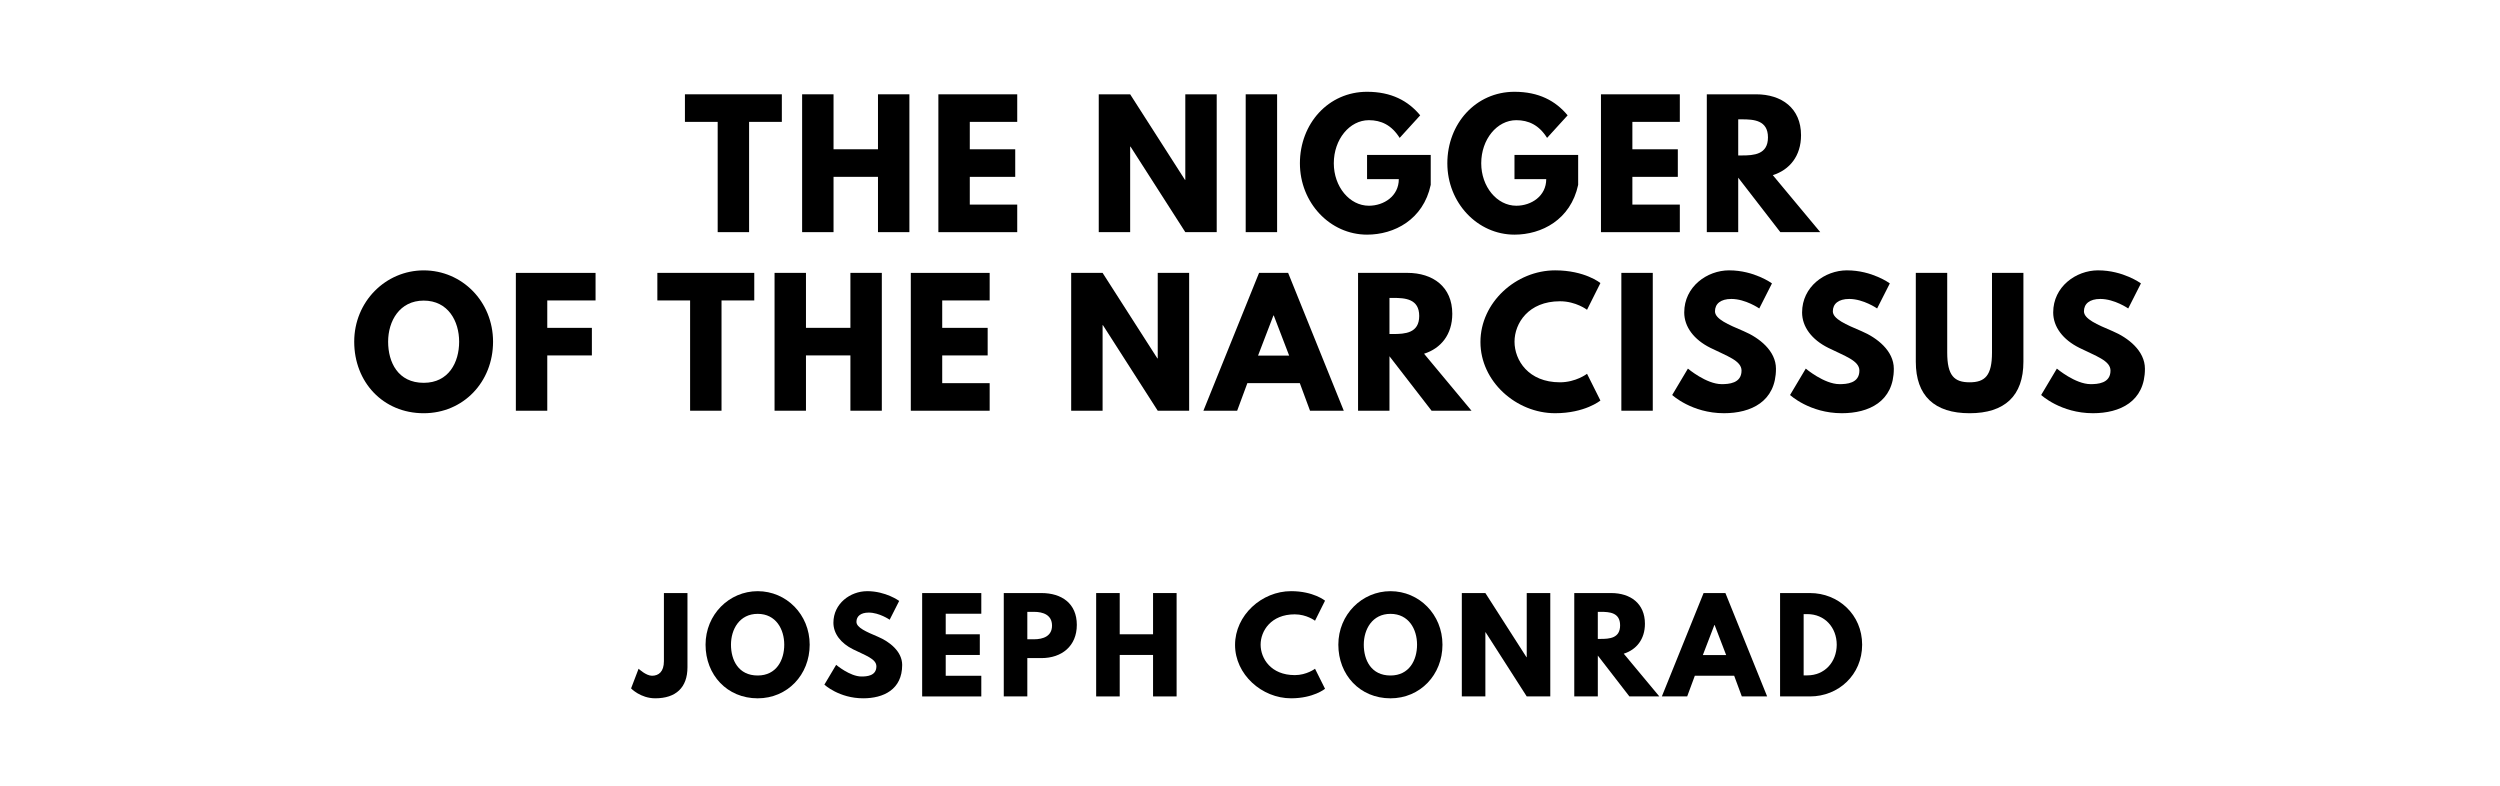
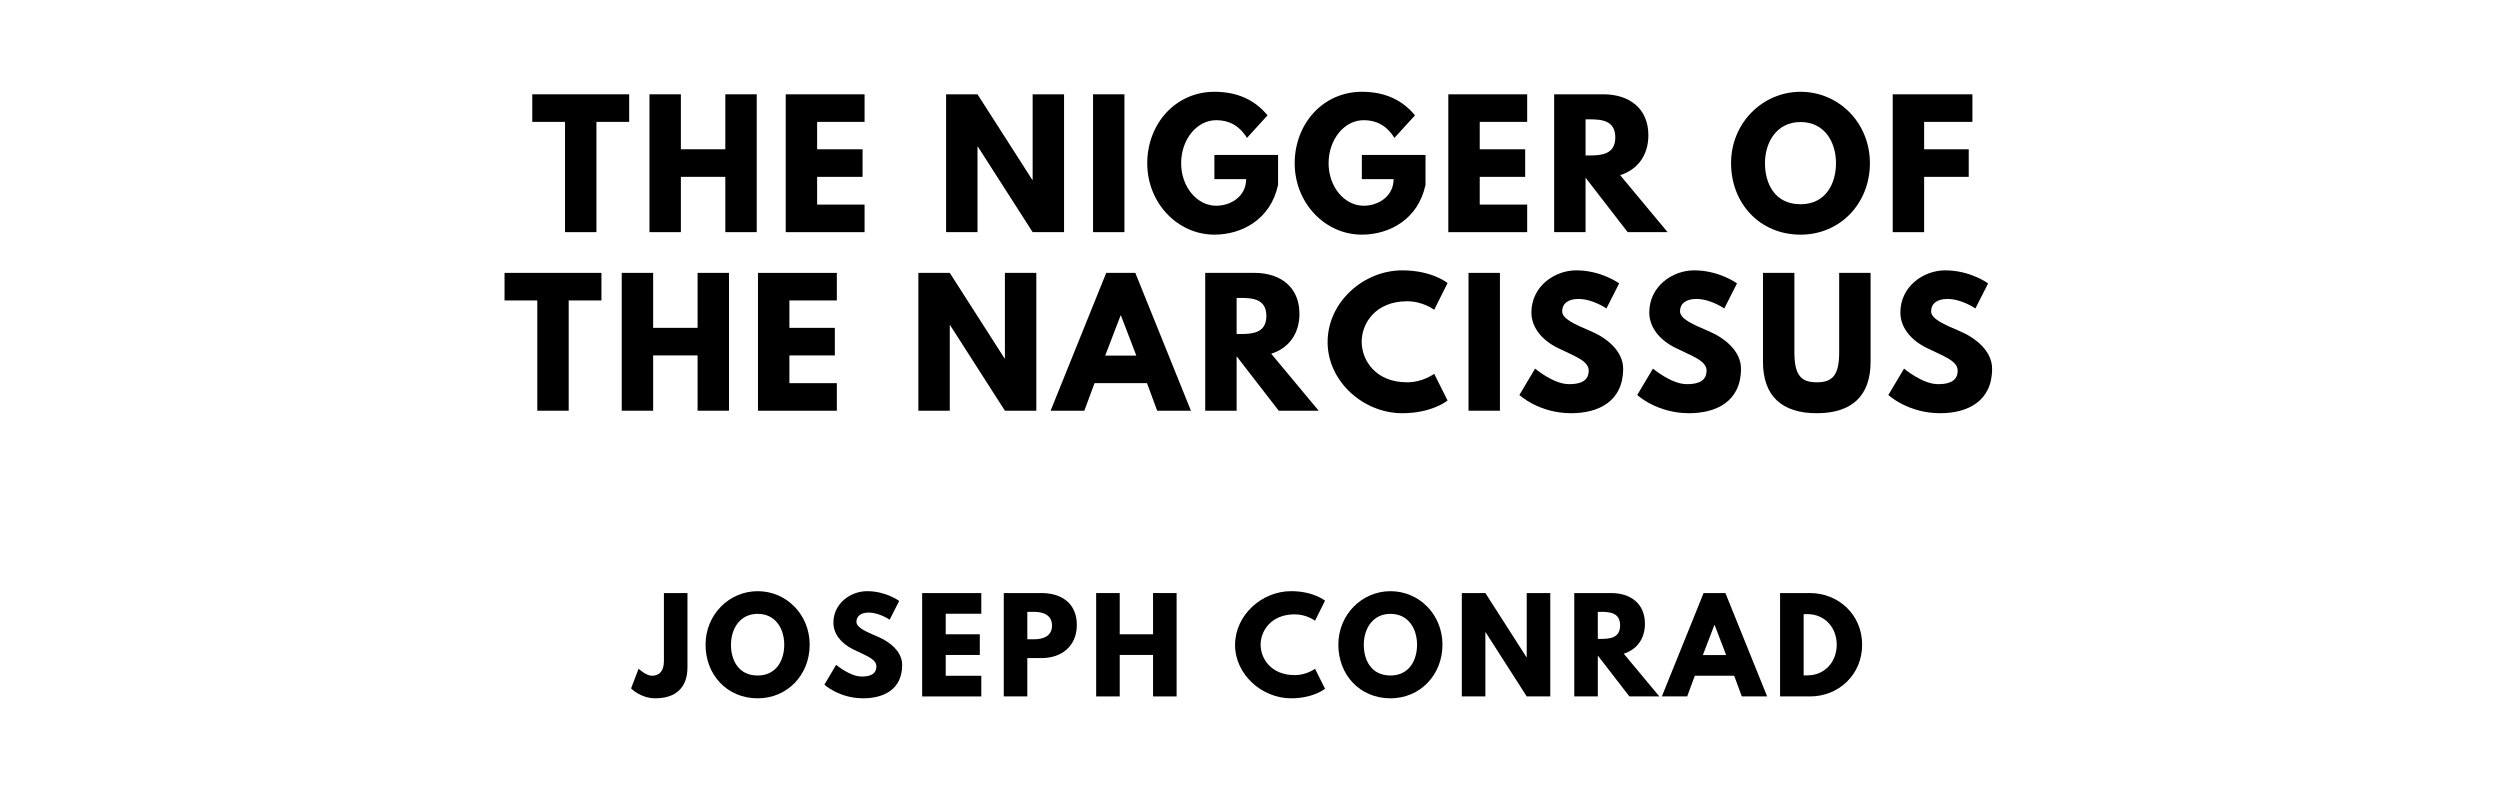
<svg xmlns="http://www.w3.org/2000/svg" version="1.1" viewBox="0 0 1400 440">
-   <g aria-label="THE NIGGER">
-     <path d="M383.56,68.25l0.00-15.44l54.27,0.00l0.00,15.44l-18.34,0.00l0.00,61.75l-17.59,0.00l0.00-61.75l-18.34,0.00z" />
-     <path d="M466.78,99.03l0.00,30.97l-17.59,0.00l0.00-77.19l17.59,0.00l0.00,30.78l24.89,0.00l0.00-30.78l17.59,0.00l0.00,77.19l-17.59,0.00l0.00-30.97l-24.89,0.00z" />
-     <path d="M569.65,52.81l0.00,15.44l-26.57,0.00l0.00,15.35l25.45,0.00l0.00,15.44l-25.45,0.00l0.00,15.53l26.57,0.00l0.00,15.44l-44.16,0.00l0.00-77.19l44.16,0.00z" />
-     <path d="M632.89,82.09l0.00,47.91l-17.59,0.00l0.00-77.19l17.59,0.00l30.69,47.91l0.19,0.00l0.00-47.91l17.59,0.00l0.00,77.19l-17.59,0.00l-30.69-47.91l-0.19,0.00z" />
-     <path d="M715.18,52.81l0.00,77.19l-17.59,0.00l0.00-77.19l17.59,0.00z" />
-     <path d="M801.21,86.77l0.00,16.75c-4.21,19.56-20.49,27.88-35.65,27.88c-20.77,0.00-37.61-17.87-37.61-39.95c0.00-22.18,15.91-40.05,37.61-40.05c13.57,0.00,23.02,5.05,29.75,13.19l-11.51,12.63c-4.49-7.20-10.39-9.92-17.22-9.92c-10.85,0.00-19.65,10.76-19.65,24.14c0.00,13.10,8.80,23.77,19.65,23.77c8.42,0.00,16.75-5.43,16.75-14.88l-17.78,0.00l0.00-13.57l35.65,0.00z" />
-     <path d="M883.77,86.77l0.00,16.75c-4.21,19.56-20.49,27.88-35.65,27.88c-20.77,0.00-37.61-17.87-37.61-39.95c0.00-22.18,15.91-40.05,37.61-40.05c13.57,0.00,23.02,5.05,29.75,13.19l-11.51,12.63c-4.49-7.20-10.39-9.92-17.22-9.92c-10.85,0.00-19.65,10.76-19.65,24.14c0.00,13.10,8.80,23.77,19.65,23.77c8.42,0.00,16.75-5.43,16.75-14.88l-17.78,0.00l0.00-13.57l35.65,0.00z" />
-     <path d="M940.70,52.81l0.00,15.44l-26.57,0.00l0.00,15.35l25.45,0.00l0.00,15.44l-25.45,0.00l0.00,15.53l26.57,0.00l0.00,15.44l-44.16,0.00l0.00-77.19l44.16,0.00z" />
-     <path d="M955.81,52.81l27.60,0.00c14.32,0.00,25.17,7.77,25.17,22.92c0.00,11.60-6.36,19.37-15.81,22.36l26.57,31.91l-22.36,0.00l-23.58-30.50l0.00,30.50l-17.59,0.00l0.00-77.19z  M973.40,87.05l2.06,0.00c6.64,0.00,14.60-0.47,14.60-10.11s-7.95-10.11-14.60-10.11l-2.06,0.00l0.00,20.21z" />
+   <g aria-label="THE NIGGER OF">
+     <path d="M298.07,68.25l0.00-15.44l54.27,0.00l0.00,15.44l-18.34,0.00l0.00,61.75l-17.59,0.00l0.00-61.75l-18.34,0.00z" />
+     <path d="M381.29,99.03l0.00,30.97l-17.59,0.00l0.00-77.19l17.59,0.00l0.00,30.78l24.89,0.00l0.00-30.78l17.59,0.00l0.00,77.19l-17.59,0.00l0.00-30.97l-24.89,0.00z" />
+     <path d="M484.16,52.81l0.00,15.44l-26.57,0.00l0.00,15.35l25.45,0.00l0.00,15.44l-25.45,0.00l0.00,15.53l26.57,0.00l0.00,15.44l-44.16,0.00l0.00-77.19l44.16,0.00z" />
+     <path d="M547.40,82.09l0.00,47.91l-17.59,0.00l0.00-77.19l17.59,0.00l30.69,47.91l0.19,0.00l0.00-47.91l17.59,0.00l0.00,77.19l-17.59,0.00l-30.69-47.91l-0.19,0.00z" />
+     <path d="M629.69,52.81l0.00,77.19l-17.59,0.00l0.00-77.19l17.59,0.00z" />
+     <path d="M715.72,86.77l0.00,16.75c-4.21,19.56-20.49,27.88-35.65,27.88c-20.77,0.00-37.61-17.87-37.61-39.95c0.00-22.18,15.91-40.05,37.61-40.05c13.57,0.00,23.02,5.05,29.75,13.19l-11.51,12.63c-4.49-7.20-10.39-9.92-17.22-9.92c-10.85,0.00-19.65,10.76-19.65,24.14c0.00,13.10,8.80,23.77,19.65,23.77c8.42,0.00,16.75-5.43,16.75-14.88l-17.78,0.00l0.00-13.57l35.65,0.00z" />
+     <path d="M798.29,86.77l0.00,16.75c-4.21,19.56-20.49,27.88-35.65,27.88c-20.77,0.00-37.61-17.87-37.61-39.95c0.00-22.18,15.91-40.05,37.61-40.05c13.57,0.00,23.02,5.05,29.75,13.19l-11.51,12.63c-4.49-7.20-10.39-9.92-17.22-9.92c-10.85,0.00-19.65,10.76-19.65,24.14c0.00,13.10,8.80,23.77,19.65,23.77c8.42,0.00,16.75-5.43,16.75-14.88l-17.78,0.00l0.00-13.57l35.65,0.00z" />
+     <path d="M855.22,52.81l0.00,15.44l-26.57,0.00l0.00,15.35l25.45,0.00l0.00,15.44l-25.45,0.00l0.00,15.53l26.57,0.00l0.00,15.44l-44.16,0.00l0.00-77.19l44.16,0.00z" />
+     <path d="M870.32,52.81l27.60,0.00c14.32,0.00,25.17,7.77,25.17,22.92c0.00,11.60-6.36,19.37-15.81,22.36l26.57,31.91l-22.36,0.00l-23.58-30.50l0.00,30.50l-17.59,0.00l0.00-77.19z  M887.91,87.05l2.06,0.00c6.64,0.00,14.60-0.47,14.60-10.11s-7.95-10.11-14.60-10.11l-2.06,0.00l0.00,20.21z" />
+     <path d="M969.40,91.36c0.00-22.55,17.68-39.95,38.92-39.95c21.43,0.00,38.83,17.40,38.83,39.95s-16.65,40.05-38.83,40.05c-22.83,0.00-38.92-17.50-38.92-40.05z  M988.39,91.36c0.00,11.51,5.52,23.02,19.93,23.02c14.04,0.00,19.84-11.51,19.84-23.02s-6.18-23.02-19.84-23.02c-13.57,0.00-19.93,11.51-19.93,23.02z" />
+     <path d="M1104.55,52.81l0.00,15.44l-27.04,0.00l0.00,15.35l24.98,0.00l0.00,15.44l-24.98,0.00l0.00,30.97l-17.59,0.00l0.00-77.19l44.63,0.00z" />
  </g>
-   <g aria-label="OF THE NARCISSUS">
-     <path d="M198.36,191.36c0.00-22.55,17.68-39.95,38.92-39.95c21.43,0.00,38.83,17.40,38.83,39.95s-16.65,40.05-38.83,40.05c-22.83,0.00-38.92-17.50-38.92-40.05z  M217.35,191.36c0.00,11.51,5.52,23.02,19.93,23.02c14.04,0.00,19.84-11.51,19.84-23.02s-6.18-23.02-19.84-23.02c-13.57,0.00-19.93,11.51-19.93,23.02z" />
-     <path d="M333.51,152.81l0.00,15.44l-27.04,0.00l0.00,15.35l24.98,0.00l0.00,15.44l-24.98,0.00l0.00,30.97l-17.59,0.00l0.00-77.19l44.63,0.00z" />
-     <path d="M368.12,168.25l0.00-15.44l54.27,0.00l0.00,15.44l-18.34,0.00l0.00,61.75l-17.59,0.00l0.00-61.75l-18.34,0.00z" />
-     <path d="M451.34,199.03l0.00,30.97l-17.59,0.00l0.00-77.19l17.59,0.00l0.00,30.78l24.89,0.00l0.00-30.78l17.59,0.00l0.00,77.19l-17.59,0.00l0.00-30.97l-24.89,0.00z" />
-     <path d="M554.21,152.81l0.00,15.44l-26.57,0.00l0.00,15.35l25.45,0.00l0.00,15.44l-25.45,0.00l0.00,15.53l26.57,0.00l0.00,15.44l-44.16,0.00l0.00-77.19l44.16,0.00z" />
-     <path d="M617.45,182.09l0.00,47.91l-17.59,0.00l0.00-77.19l17.59,0.00l30.69,47.91l0.19,0.00l0.00-47.91l17.59,0.00l0.00,77.19l-17.59,0.00l-30.69-47.91l-0.19,0.00z" />
-     <path d="M721.35,152.81l31.16,77.19l-18.90,0.00l-5.71-15.44l-29.38,0.00l-5.71,15.44l-18.90,0.00l31.16-77.19l16.28,0.00z  M721.92,199.12l-8.61-22.46l-0.19,0.00l-8.61,22.46l17.40,0.00z" />
-     <path d="M760.51,152.81l27.60,0.00c14.32,0.00,25.17,7.77,25.17,22.92c0.00,11.60-6.36,19.37-15.81,22.36l26.57,31.91l-22.36,0.00l-23.58-30.50l0.00,30.50l-17.59,0.00l0.00-77.19z  M778.10,187.05l2.06,0.00c6.64,0.00,14.60-0.47,14.60-10.11s-7.95-10.11-14.60-10.11l-2.06,0.00l0.00,20.21z" />
-     <path d="M873.58,214.09c8.98,0.00,15.16-4.77,15.16-4.77l7.49,14.97s-8.61,7.11-25.36,7.11c-21.80,0.00-41.82-17.78-41.82-39.86c0.00-22.18,19.93-40.14,41.82-40.14c16.75,0.00,25.36,7.11,25.36,7.11l-7.49,14.97s-6.18-4.77-15.16-4.77c-17.68,0.00-25.45,12.35-25.45,22.64c0.00,10.39,7.77,22.74,25.45,22.74z" />
-     <path d="M925.55,152.81l0.00,77.19l-17.59,0.00l0.00-77.19l17.59,0.00z" />
-     <path d="M968.35,151.40c14.04,0.00,23.95,7.30,23.95,7.30l-7.11,14.04s-7.67-5.33-15.63-5.33c-5.99,0.00-9.17,2.71-9.17,6.92c0.00,4.30,7.30,7.39,16.09,11.13c8.61,3.65,18.06,10.95,18.06,21.05c0.00,18.43-14.04,24.89-29.10,24.89c-18.06,0.00-29.01-10.20-29.01-10.20l8.80-14.78s10.29,8.70,18.90,8.70c3.84,0.00,11.13-0.37,11.13-7.58c0.00-5.61-8.23-8.14-17.40-12.73c-9.26-4.58-14.69-11.79-14.69-19.84c0.00-14.41,12.73-23.58,25.17-23.58z" />
-     <path d="M1034.35,151.40c14.04,0.00,23.95,7.30,23.95,7.30l-7.11,14.04s-7.67-5.33-15.63-5.33c-5.99,0.00-9.17,2.71-9.17,6.92c0.00,4.30,7.30,7.39,16.09,11.13c8.61,3.65,18.06,10.95,18.06,21.05c0.00,18.43-14.04,24.89-29.10,24.89c-18.06,0.00-29.01-10.20-29.01-10.20l8.80-14.78s10.29,8.70,18.90,8.70c3.84,0.00,11.13-0.37,11.13-7.58c0.00-5.61-8.23-8.14-17.40-12.73c-9.26-4.58-14.69-11.79-14.69-19.84c0.00-14.41,12.73-23.58,25.17-23.58z" />
-     <path d="M1133.11,152.81l0.00,49.78c0.00,19.09-10.48,28.82-30.13,28.82s-30.13-9.73-30.13-28.82l0.00-49.78l17.59,0.00l0.00,44.63c0.00,12.91,3.93,16.65,12.54,16.65s12.54-3.74,12.54-16.65l0.00-44.63l17.59,0.00z" />
-     <path d="M1174.97,151.40c14.04,0.00,23.95,7.30,23.95,7.30l-7.11,14.04s-7.67-5.33-15.63-5.33c-5.99,0.00-9.17,2.71-9.17,6.92c0.00,4.30,7.30,7.39,16.09,11.13c8.61,3.65,18.06,10.95,18.06,21.05c0.00,18.43-14.04,24.89-29.10,24.89c-18.06,0.00-29.01-10.20-29.01-10.20l8.80-14.78s10.29,8.70,18.90,8.70c3.84,0.00,11.13-0.37,11.13-7.58c0.00-5.61-8.23-8.14-17.40-12.73c-9.26-4.58-14.69-11.79-14.69-19.84c0.00-14.41,12.73-23.58,25.17-23.58z" />
+   <g aria-label="THE NARCISSUS">
+     <path d="M282.54,168.25l0.00-15.44l54.27,0.00l0.00,15.44l-18.34,0.00l0.00,61.75l-17.59,0.00l0.00-61.75l-18.34,0.00z" />
+     <path d="M365.76,199.03l0.00,30.97l-17.59,0.00l0.00-77.19l17.59,0.00l0.00,30.78l24.89,0.00l0.00-30.78l17.59,0.00l0.00,77.19l-17.59,0.00l0.00-30.97l-24.89,0.00z" />
+     <path d="M468.63,152.81l0.00,15.44l-26.57,0.00l0.00,15.35l25.45,0.00l0.00,15.44l-25.45,0.00l0.00,15.53l26.57,0.00l0.00,15.44l-44.16,0.00l0.00-77.19l44.16,0.00z" />
+     <path d="M531.87,182.09l0.00,47.91l-17.59,0.00l0.00-77.19l17.59,0.00l30.69,47.91l0.19,0.00l0.00-47.91l17.59,0.00l0.00,77.19l-17.59,0.00l-30.69-47.91l-0.19,0.00z" />
+     <path d="M635.77,152.81l31.16,77.19l-18.90,0.00l-5.71-15.44l-29.38,0.00l-5.71,15.44l-18.90,0.00l31.16-77.19l16.28,0.00z  M636.33,199.12l-8.61-22.46l-0.19,0.00l-8.61,22.46l17.40,0.00z" />
+     <path d="M674.92,152.81l27.60,0.00c14.32,0.00,25.17,7.77,25.17,22.92c0.00,11.60-6.36,19.37-15.81,22.36l26.57,31.91l-22.36,0.00l-23.58-30.50l0.00,30.50l-17.59,0.00l0.00-77.19z  M692.51,187.05l2.06,0.00c6.64,0.00,14.60-0.47,14.60-10.11s-7.95-10.11-14.60-10.11l-2.06,0.00l0.00,20.21z" />
+     <path d="M787.99,214.09c8.98,0.00,15.16-4.77,15.16-4.77l7.49,14.97s-8.61,7.11-25.36,7.11c-21.80,0.00-41.82-17.78-41.82-39.86c0.00-22.18,19.93-40.14,41.82-40.14c16.75,0.00,25.36,7.11,25.36,7.11l-7.49,14.97s-6.18-4.77-15.16-4.77c-17.68,0.00-25.45,12.35-25.45,22.64c0.00,10.39,7.77,22.74,25.45,22.74z" />
+     <path d="M839.96,152.81l0.00,77.19l-17.59,0.00l0.00-77.19l17.59,0.00z" />
+     <path d="M882.77,151.40c14.04,0.00,23.95,7.30,23.95,7.30l-7.11,14.04s-7.67-5.33-15.63-5.33c-5.99,0.00-9.17,2.71-9.17,6.92c0.00,4.30,7.30,7.39,16.09,11.13c8.61,3.65,18.06,10.95,18.06,21.05c0.00,18.43-14.04,24.89-29.10,24.89c-18.06,0.00-29.01-10.20-29.01-10.20l8.80-14.78s10.29,8.70,18.90,8.70c3.84,0.00,11.13-0.37,11.13-7.58c0.00-5.61-8.23-8.14-17.40-12.73c-9.26-4.58-14.69-11.79-14.69-19.84c0.00-14.41,12.73-23.58,25.17-23.58z" />
+     <path d="M948.77,151.40c14.04,0.00,23.95,7.30,23.95,7.30l-7.11,14.04s-7.67-5.33-15.63-5.33c-5.99,0.00-9.17,2.71-9.17,6.92c0.00,4.30,7.30,7.39,16.09,11.13c8.61,3.65,18.06,10.95,18.06,21.05c0.00,18.43-14.04,24.89-29.10,24.89c-18.06,0.00-29.01-10.20-29.01-10.20l8.80-14.78s10.29,8.70,18.90,8.70c3.84,0.00,11.13-0.37,11.13-7.58c0.00-5.61-8.23-8.14-17.40-12.73c-9.26-4.58-14.69-11.79-14.69-19.84c0.00-14.41,12.73-23.58,25.17-23.58z" />
+     <path d="M1047.53,152.81l0.00,49.78c0.00,19.09-10.48,28.82-30.13,28.82s-30.13-9.73-30.13-28.82l0.00-49.78l17.59,0.00l0.00,44.63c0.00,12.91,3.93,16.65,12.54,16.65s12.54-3.74,12.54-16.65l0.00-44.63l17.59,0.00z" />
+     <path d="M1089.39,151.40c14.04,0.00,23.95,7.30,23.95,7.30l-7.11,14.04s-7.67-5.33-15.63-5.33c-5.99,0.00-9.17,2.71-9.17,6.92c0.00,4.30,7.30,7.39,16.09,11.13c8.61,3.65,18.06,10.95,18.06,21.05c0.00,18.43-14.04,24.89-29.10,24.89c-18.06,0.00-29.01-10.20-29.01-10.20l8.80-14.78s10.29,8.70,18.90,8.70c3.84,0.00,11.13-0.37,11.13-7.58c0.00-5.61-8.23-8.14-17.40-12.73c-9.26-4.58-14.69-11.79-14.69-19.84c0.00-14.41,12.73-23.58,25.17-23.58z" />
  </g>
  <g aria-label="JOSEPH CONRAD">
    <path d="M384.98,332.11l0.00,41.54c0.00,11.37-6.46,17.40-18.04,17.40c-8.28,0.00-13.54-5.54-13.54-5.54l4.21-11.02s4.14,3.93,7.51,3.93c3.79,0.00,6.67-2.32,6.67-8.14l0.00-38.18l13.19,0.00z" />
    <path d="M395.11,361.02c0.00-16.91,13.26-29.96,29.19-29.96c16.07,0.00,29.12,13.05,29.12,29.96s-12.49,30.04-29.12,30.04c-17.12,0.00-29.19-13.12-29.19-30.04z  M409.35,361.02c0.00,8.63,4.14,17.26,14.95,17.26c10.53,0.00,14.88-8.63,14.88-17.26s-4.63-17.26-14.88-17.26c-10.18,0.00-14.95,8.63-14.95,17.26z" />
    <path d="M485.58,331.05c10.53,0.00,17.96,5.47,17.96,5.47l-5.33,10.53s-5.75-4.00-11.72-4.00c-4.49,0.00-6.88,2.04-6.88,5.19c0.00,3.23,5.47,5.54,12.07,8.35c6.46,2.74,13.54,8.21,13.54,15.79c0.00,13.82-10.53,18.67-21.82,18.67c-13.54,0.00-21.75-7.65-21.75-7.65l6.60-11.09s7.72,6.53,14.18,6.53c2.88,0.00,8.35-0.28,8.35-5.68c0.00-4.21-6.18-6.11-13.05-9.54c-6.95-3.44-11.02-8.84-11.02-14.88c0.00-10.81,9.54-17.68,18.88-17.68z" />
    <path d="M549.53,332.11l0.00,11.58l-19.93,0.00l0.00,11.51l19.09,0.00l0.00,11.58l-19.09,0.00l0.00,11.65l19.93,0.00l0.00,11.58l-33.12,0.00l0.00-57.89l33.12,0.00z" />
    <path d="M562.11,332.11l21.12,0.00c11.30,0.00,19.79,5.82,19.79,17.82c0.00,11.93-8.49,18.60-19.79,18.60l-7.93,0.00l0.00,21.47l-13.19,0.00l0.00-57.89z  M575.30,358.00l3.72,0.00c5.19,0.00,10.11-1.75,10.11-7.65c0.00-5.96-4.91-7.72-10.11-7.72l-3.72,0.00l0.00,15.37z" />
    <path d="M627.04,366.77l0.00,23.23l-13.19,0.00l0.00-57.89l13.19,0.00l0.00,23.09l18.67,0.00l0.00-23.09l13.19,0.00l0.00,57.89l-13.19,0.00l0.00-23.23l-18.67,0.00z" />
    <path d="M725.04,378.07c6.74,0.00,11.37-3.58,11.37-3.58l5.61,11.23s-6.46,5.33-19.02,5.33c-16.35,0.00-31.37-13.33-31.37-29.89c0.00-16.63,14.95-30.11,31.37-30.11c12.56,0.00,19.02,5.33,19.02,5.33l-5.61,11.23s-4.63-3.58-11.37-3.58c-13.26,0.00-19.09,9.26-19.09,16.98c0.00,7.79,5.82,17.05,19.09,17.05z" />
    <path d="M749.47,361.02c0.00-16.91,13.26-29.96,29.19-29.96c16.07,0.00,29.12,13.05,29.12,29.96s-12.49,30.04-29.12,30.04c-17.12,0.00-29.19-13.12-29.19-30.04z  M763.72,361.02c0.00,8.63,4.14,17.26,14.95,17.26c10.53,0.00,14.88-8.63,14.88-17.26s-4.63-17.26-14.88-17.26c-10.18,0.00-14.95,8.63-14.95,17.26z" />
    <path d="M831.81,354.07l0.00,35.93l-13.19,0.00l0.00-57.89l13.19,0.00l23.02,35.93l0.14,0.00l0.00-35.93l13.19,0.00l0.00,57.89l-13.19,0.00l-23.02-35.93l-0.14,0.00z" />
    <path d="M881.58,332.11l20.70,0.00c10.74,0.00,18.88,5.82,18.88,17.19c0.00,8.70-4.77,14.53-11.86,16.77l19.93,23.93l-16.77,0.00l-17.68-22.88l0.00,22.88l-13.19,0.00l0.00-57.89z  M894.77,357.79l1.54,0.00c4.98,0.00,10.95-0.35,10.95-7.58s-5.96-7.58-10.95-7.58l-1.54,0.00l0.00,15.16z" />
    <path d="M966.23,332.11l23.37,57.89l-14.18,0.00l-4.28-11.58l-22.04,0.00l-4.28,11.58l-14.18,0.00l23.37-57.89l12.21,0.00z  M966.65,366.84l-6.46-16.84l-0.14,0.00l-6.46,16.84l13.05,0.00z" />
    <path d="M996.84,332.11l16.77,0.00c15.86,0.00,29.19,12.07,29.19,28.91c0.00,16.91-13.26,28.98-29.19,28.98l-16.77,0.00l0.00-57.89z  M1010.04,378.21l2.04,0.00c9.75,0.00,16.42-7.44,16.49-17.12c0.00-9.68-6.67-17.19-16.49-17.19l-2.04,0.00l0.00,34.32z" />
  </g>
</svg>
